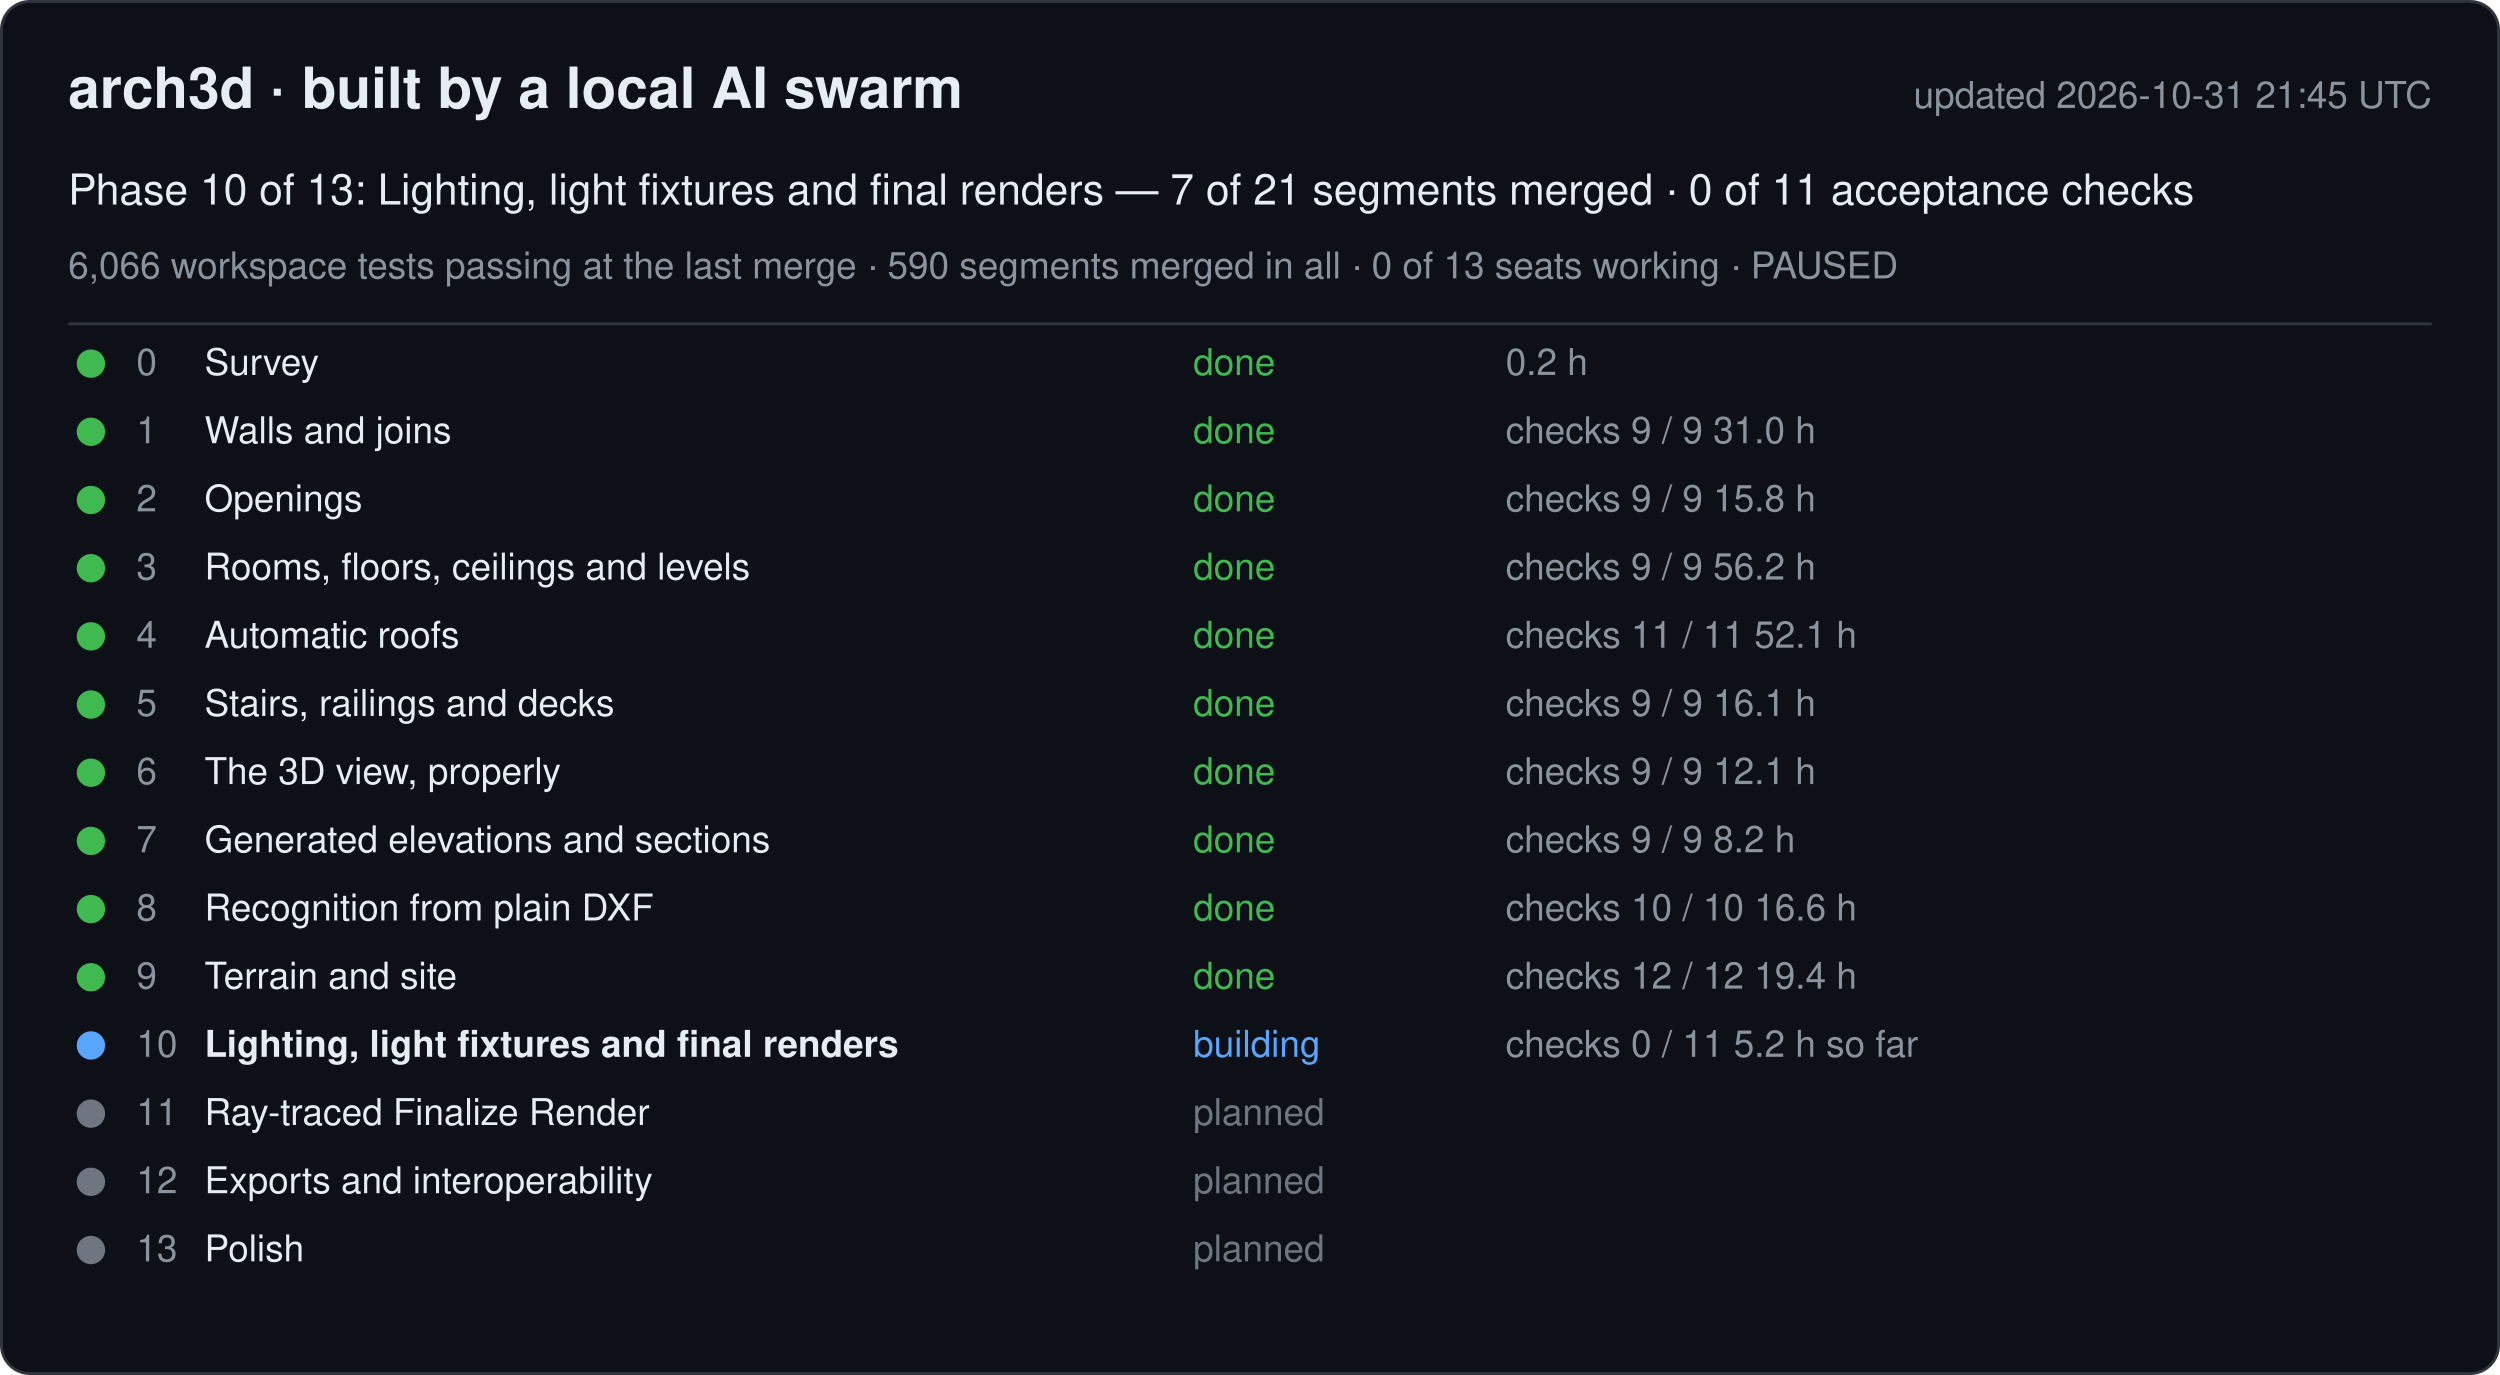
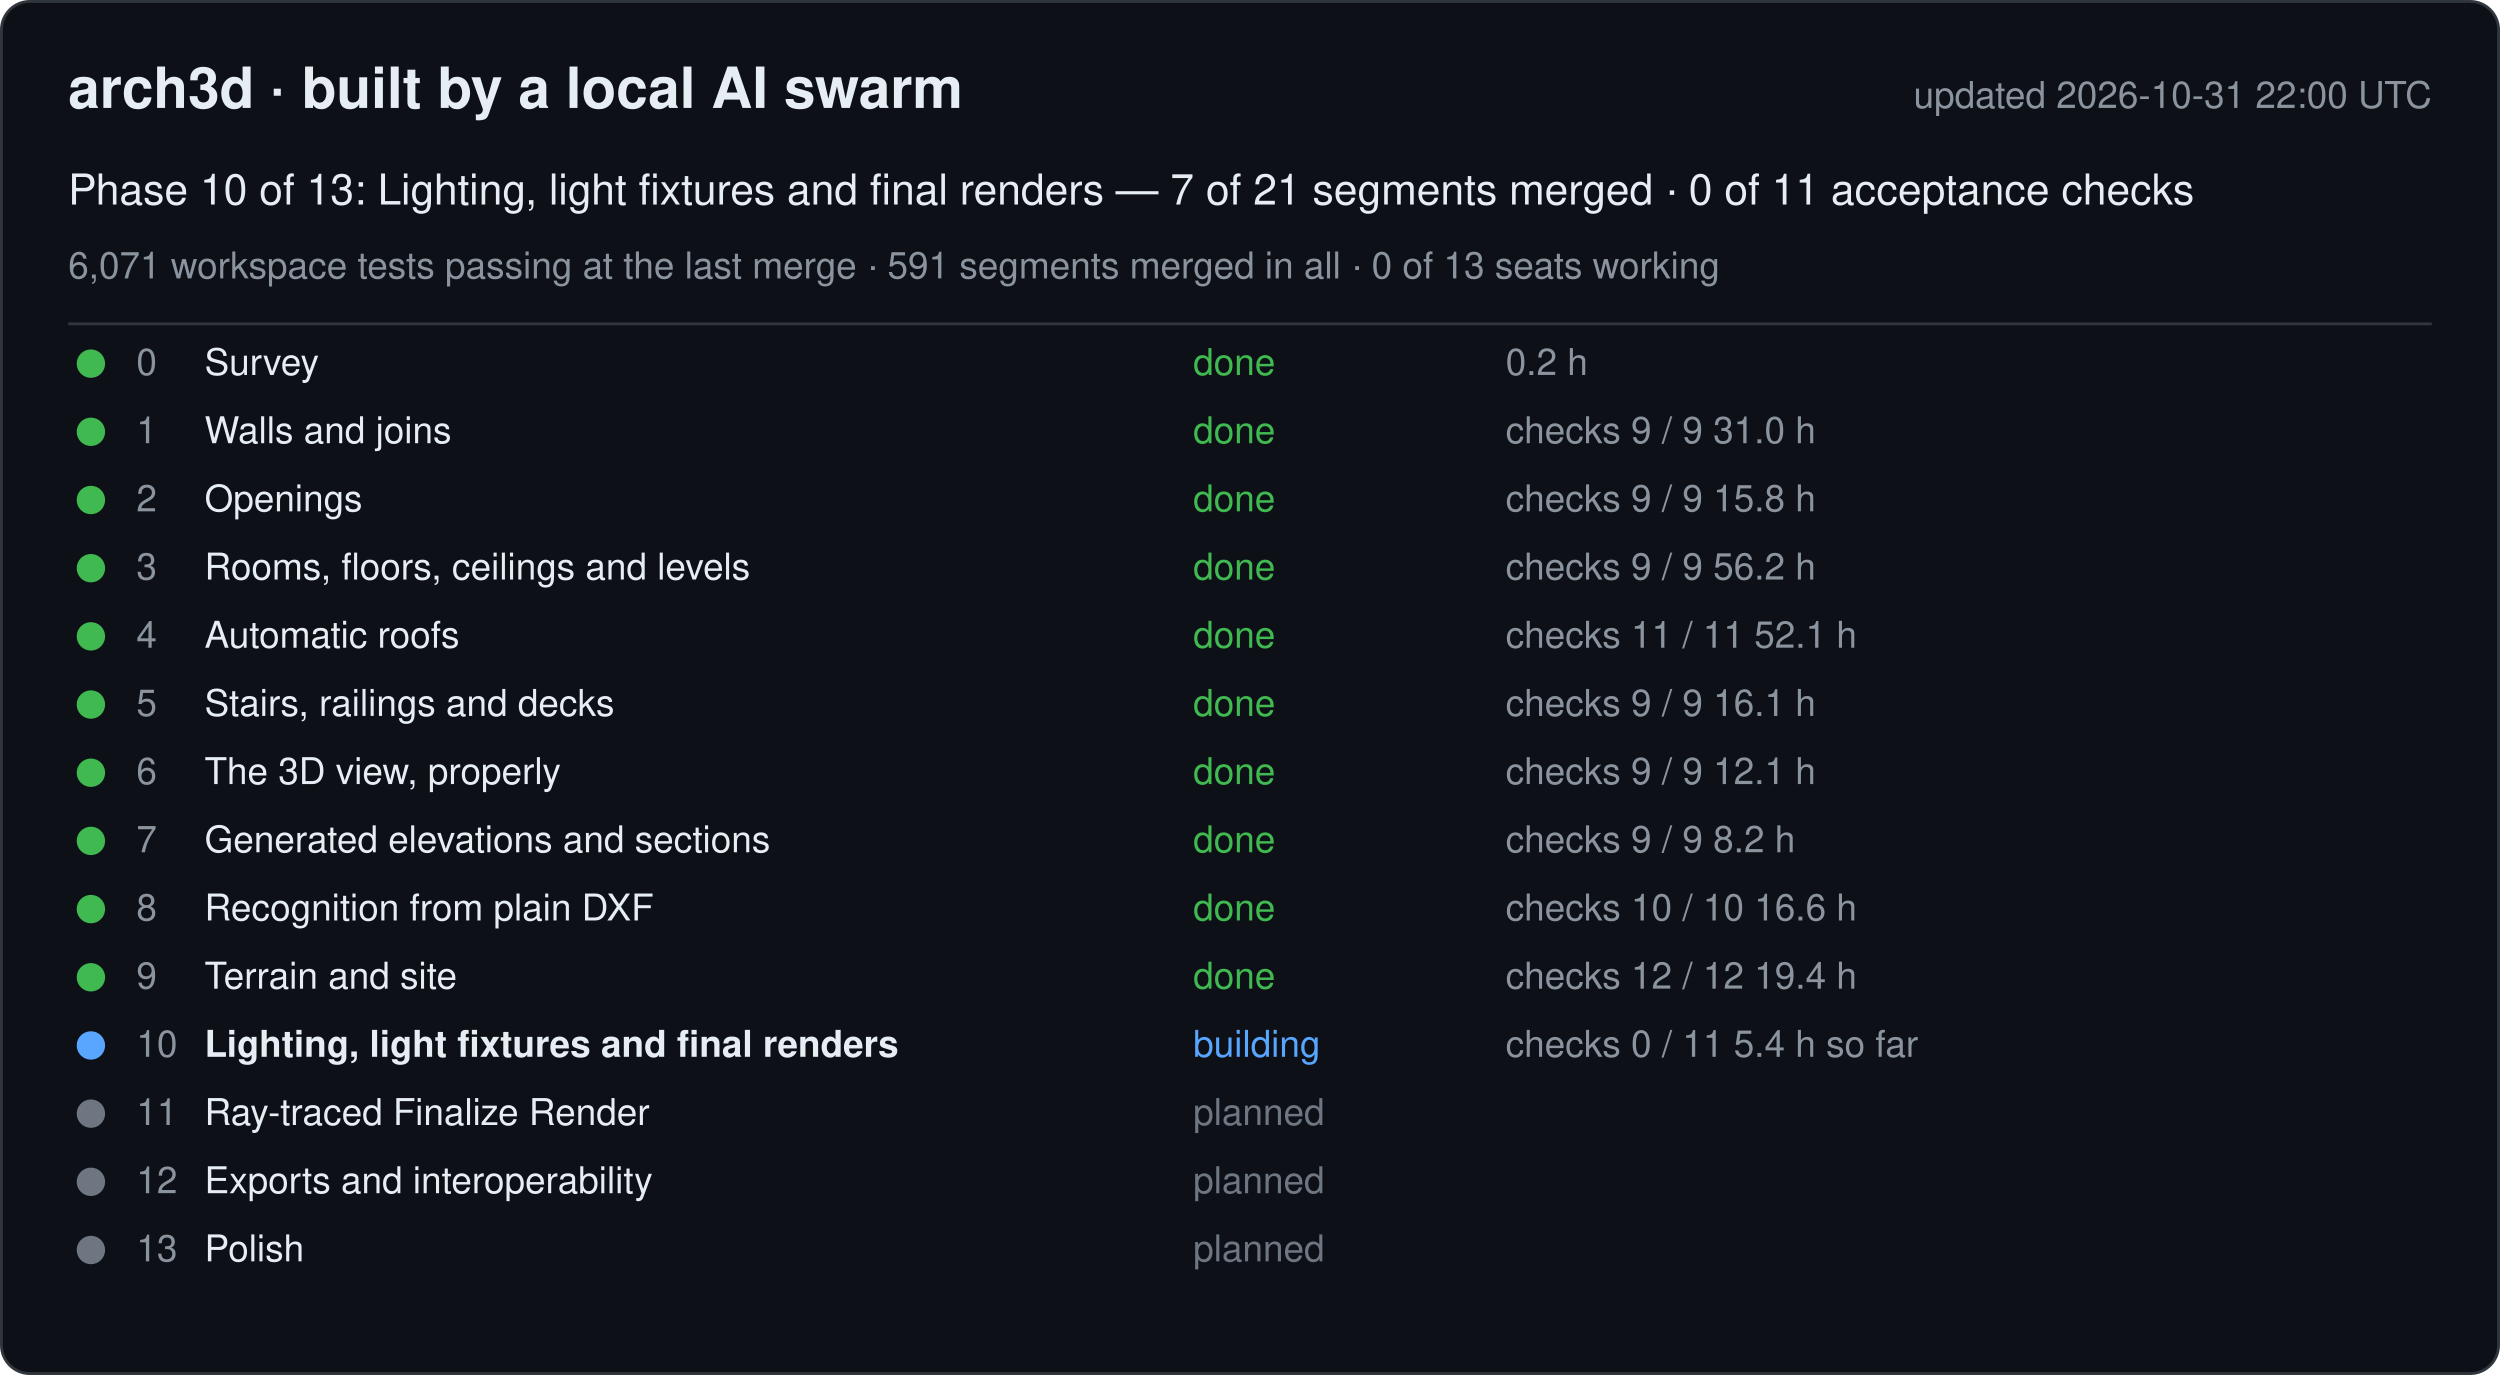
<svg xmlns="http://www.w3.org/2000/svg" width="880" height="484" viewBox="0 0 880 484" font-family="-apple-system, Segoe UI, Helvetica, Arial, sans-serif">
  <rect x="0.5" y="0.5" width="879" height="483" rx="10" fill="#0d1117" stroke="#30363d" />
  <text x="24" y="38" font-size="20" font-weight="600" fill="#e6edf3">arch3d · built by a local AI swarm</text>
-   <text x="856" y="38" font-size="13" fill="#8b949e" text-anchor="end">updated 2026-10-31 21:45 UTC</text>
+   <text x="856" y="38" font-size="13" fill="#8b949e" text-anchor="end">updated 2026-10-31 22:00 UTC</text>
  <text x="24" y="72" font-size="15" fill="#e6edf3">Phase 10 of 13: Lighting, light fixtures and final renders — 7 of 21 segments merged · 0 of 11 acceptance checks</text>
-   <text x="24" y="98" font-size="13" fill="#8b949e">6,066 workspace tests passing at the last merge · 590 segments merged in all · 0 of 13 seats working · PAUSED</text>
+   <text x="24" y="98" font-size="13" fill="#8b949e">6,071 workspace tests passing at the last merge · 591 segments merged in all · 0 of 13 seats working</text>
  <line x1="24" y1="114" x2="856" y2="114" stroke="#30363d" />
  <g data-phase="0">
    <circle cx="32" cy="128" r="5" fill="#3fb950" />
    <text x="48" y="132" font-size="13" fill="#8b949e">0</text>
    <text x="72" y="132" font-size="13" fill="#e6edf3">Survey</text>
    <text x="420" y="132" font-size="13" fill="#3fb950">done</text>
    <text x="530" y="132" font-size="13" fill="#8b949e">0.2 h</text>
  </g>
  <g data-phase="1">
    <circle cx="32" cy="152" r="5" fill="#3fb950" />
    <text x="48" y="156" font-size="13" fill="#8b949e">1</text>
    <text x="72" y="156" font-size="13" fill="#e6edf3">Walls and joins</text>
    <text x="420" y="156" font-size="13" fill="#3fb950">done</text>
    <text x="530" y="156" font-size="13" fill="#8b949e">checks 9 / 9   31.0 h</text>
  </g>
  <g data-phase="2">
    <circle cx="32" cy="176" r="5" fill="#3fb950" />
    <text x="48" y="180" font-size="13" fill="#8b949e">2</text>
    <text x="72" y="180" font-size="13" fill="#e6edf3">Openings</text>
    <text x="420" y="180" font-size="13" fill="#3fb950">done</text>
    <text x="530" y="180" font-size="13" fill="#8b949e">checks 9 / 9   15.8 h</text>
  </g>
  <g data-phase="3">
    <circle cx="32" cy="200" r="5" fill="#3fb950" />
    <text x="48" y="204" font-size="13" fill="#8b949e">3</text>
    <text x="72" y="204" font-size="13" fill="#e6edf3">Rooms, floors, ceilings and levels</text>
    <text x="420" y="204" font-size="13" fill="#3fb950">done</text>
    <text x="530" y="204" font-size="13" fill="#8b949e">checks 9 / 9   56.2 h</text>
  </g>
  <g data-phase="4">
    <circle cx="32" cy="224" r="5" fill="#3fb950" />
    <text x="48" y="228" font-size="13" fill="#8b949e">4</text>
    <text x="72" y="228" font-size="13" fill="#e6edf3">Automatic roofs</text>
    <text x="420" y="228" font-size="13" fill="#3fb950">done</text>
    <text x="530" y="228" font-size="13" fill="#8b949e">checks 11 / 11   52.1 h</text>
  </g>
  <g data-phase="5">
    <circle cx="32" cy="248" r="5" fill="#3fb950" />
    <text x="48" y="252" font-size="13" fill="#8b949e">5</text>
    <text x="72" y="252" font-size="13" fill="#e6edf3">Stairs, railings and decks</text>
    <text x="420" y="252" font-size="13" fill="#3fb950">done</text>
    <text x="530" y="252" font-size="13" fill="#8b949e">checks 9 / 9   16.1 h</text>
  </g>
  <g data-phase="6">
    <circle cx="32" cy="272" r="5" fill="#3fb950" />
    <text x="48" y="276" font-size="13" fill="#8b949e">6</text>
    <text x="72" y="276" font-size="13" fill="#e6edf3">The 3D view, properly</text>
    <text x="420" y="276" font-size="13" fill="#3fb950">done</text>
    <text x="530" y="276" font-size="13" fill="#8b949e">checks 9 / 9   12.1 h</text>
  </g>
  <g data-phase="7">
    <circle cx="32" cy="296" r="5" fill="#3fb950" />
    <text x="48" y="300" font-size="13" fill="#8b949e">7</text>
    <text x="72" y="300" font-size="13" fill="#e6edf3">Generated elevations and sections</text>
    <text x="420" y="300" font-size="13" fill="#3fb950">done</text>
    <text x="530" y="300" font-size="13" fill="#8b949e">checks 9 / 9   8.2 h</text>
  </g>
  <g data-phase="8">
    <circle cx="32" cy="320" r="5" fill="#3fb950" />
    <text x="48" y="324" font-size="13" fill="#8b949e">8</text>
    <text x="72" y="324" font-size="13" fill="#e6edf3">Recognition from plain DXF</text>
    <text x="420" y="324" font-size="13" fill="#3fb950">done</text>
    <text x="530" y="324" font-size="13" fill="#8b949e">checks 10 / 10   16.6 h</text>
  </g>
  <g data-phase="9">
    <circle cx="32" cy="344" r="5" fill="#3fb950" />
    <text x="48" y="348" font-size="13" fill="#8b949e">9</text>
    <text x="72" y="348" font-size="13" fill="#e6edf3">Terrain and site</text>
    <text x="420" y="348" font-size="13" fill="#3fb950">done</text>
    <text x="530" y="348" font-size="13" fill="#8b949e">checks 12 / 12   19.4 h</text>
  </g>
  <g data-phase="10">
    <circle cx="32" cy="368" r="5" fill="#58a6ff" />
    <text x="48" y="372" font-size="13" fill="#8b949e">10</text>
    <text x="72" y="372" font-size="13" fill="#e6edf3" font-weight="600">Lighting, light fixtures and final renders</text>
    <text x="420" y="372" font-size="13" fill="#58a6ff">building</text>
-     <text x="530" y="372" font-size="13" fill="#8b949e">checks 0 / 11   5.2 h so far</text>
+     <text x="530" y="372" font-size="13" fill="#8b949e">checks 0 / 11   5.4 h so far</text>
  </g>
  <g data-phase="11">
    <circle cx="32" cy="392" r="5" fill="#6e7681" />
    <text x="48" y="396" font-size="13" fill="#8b949e">11</text>
    <text x="72" y="396" font-size="13" fill="#e6edf3">Ray-traced Finalize Render</text>
    <text x="420" y="396" font-size="13" fill="#6e7681">planned</text>
    <text x="530" y="396" font-size="13" fill="#8b949e" />
  </g>
  <g data-phase="12">
    <circle cx="32" cy="416" r="5" fill="#6e7681" />
    <text x="48" y="420" font-size="13" fill="#8b949e">12</text>
    <text x="72" y="420" font-size="13" fill="#e6edf3">Exports and interoperability</text>
    <text x="420" y="420" font-size="13" fill="#6e7681">planned</text>
    <text x="530" y="420" font-size="13" fill="#8b949e" />
  </g>
  <g data-phase="13">
    <circle cx="32" cy="440" r="5" fill="#6e7681" />
    <text x="48" y="444" font-size="13" fill="#8b949e">13</text>
    <text x="72" y="444" font-size="13" fill="#e6edf3">Polish</text>
    <text x="420" y="444" font-size="13" fill="#6e7681">planned</text>
    <text x="530" y="444" font-size="13" fill="#8b949e" />
  </g>
</svg>
